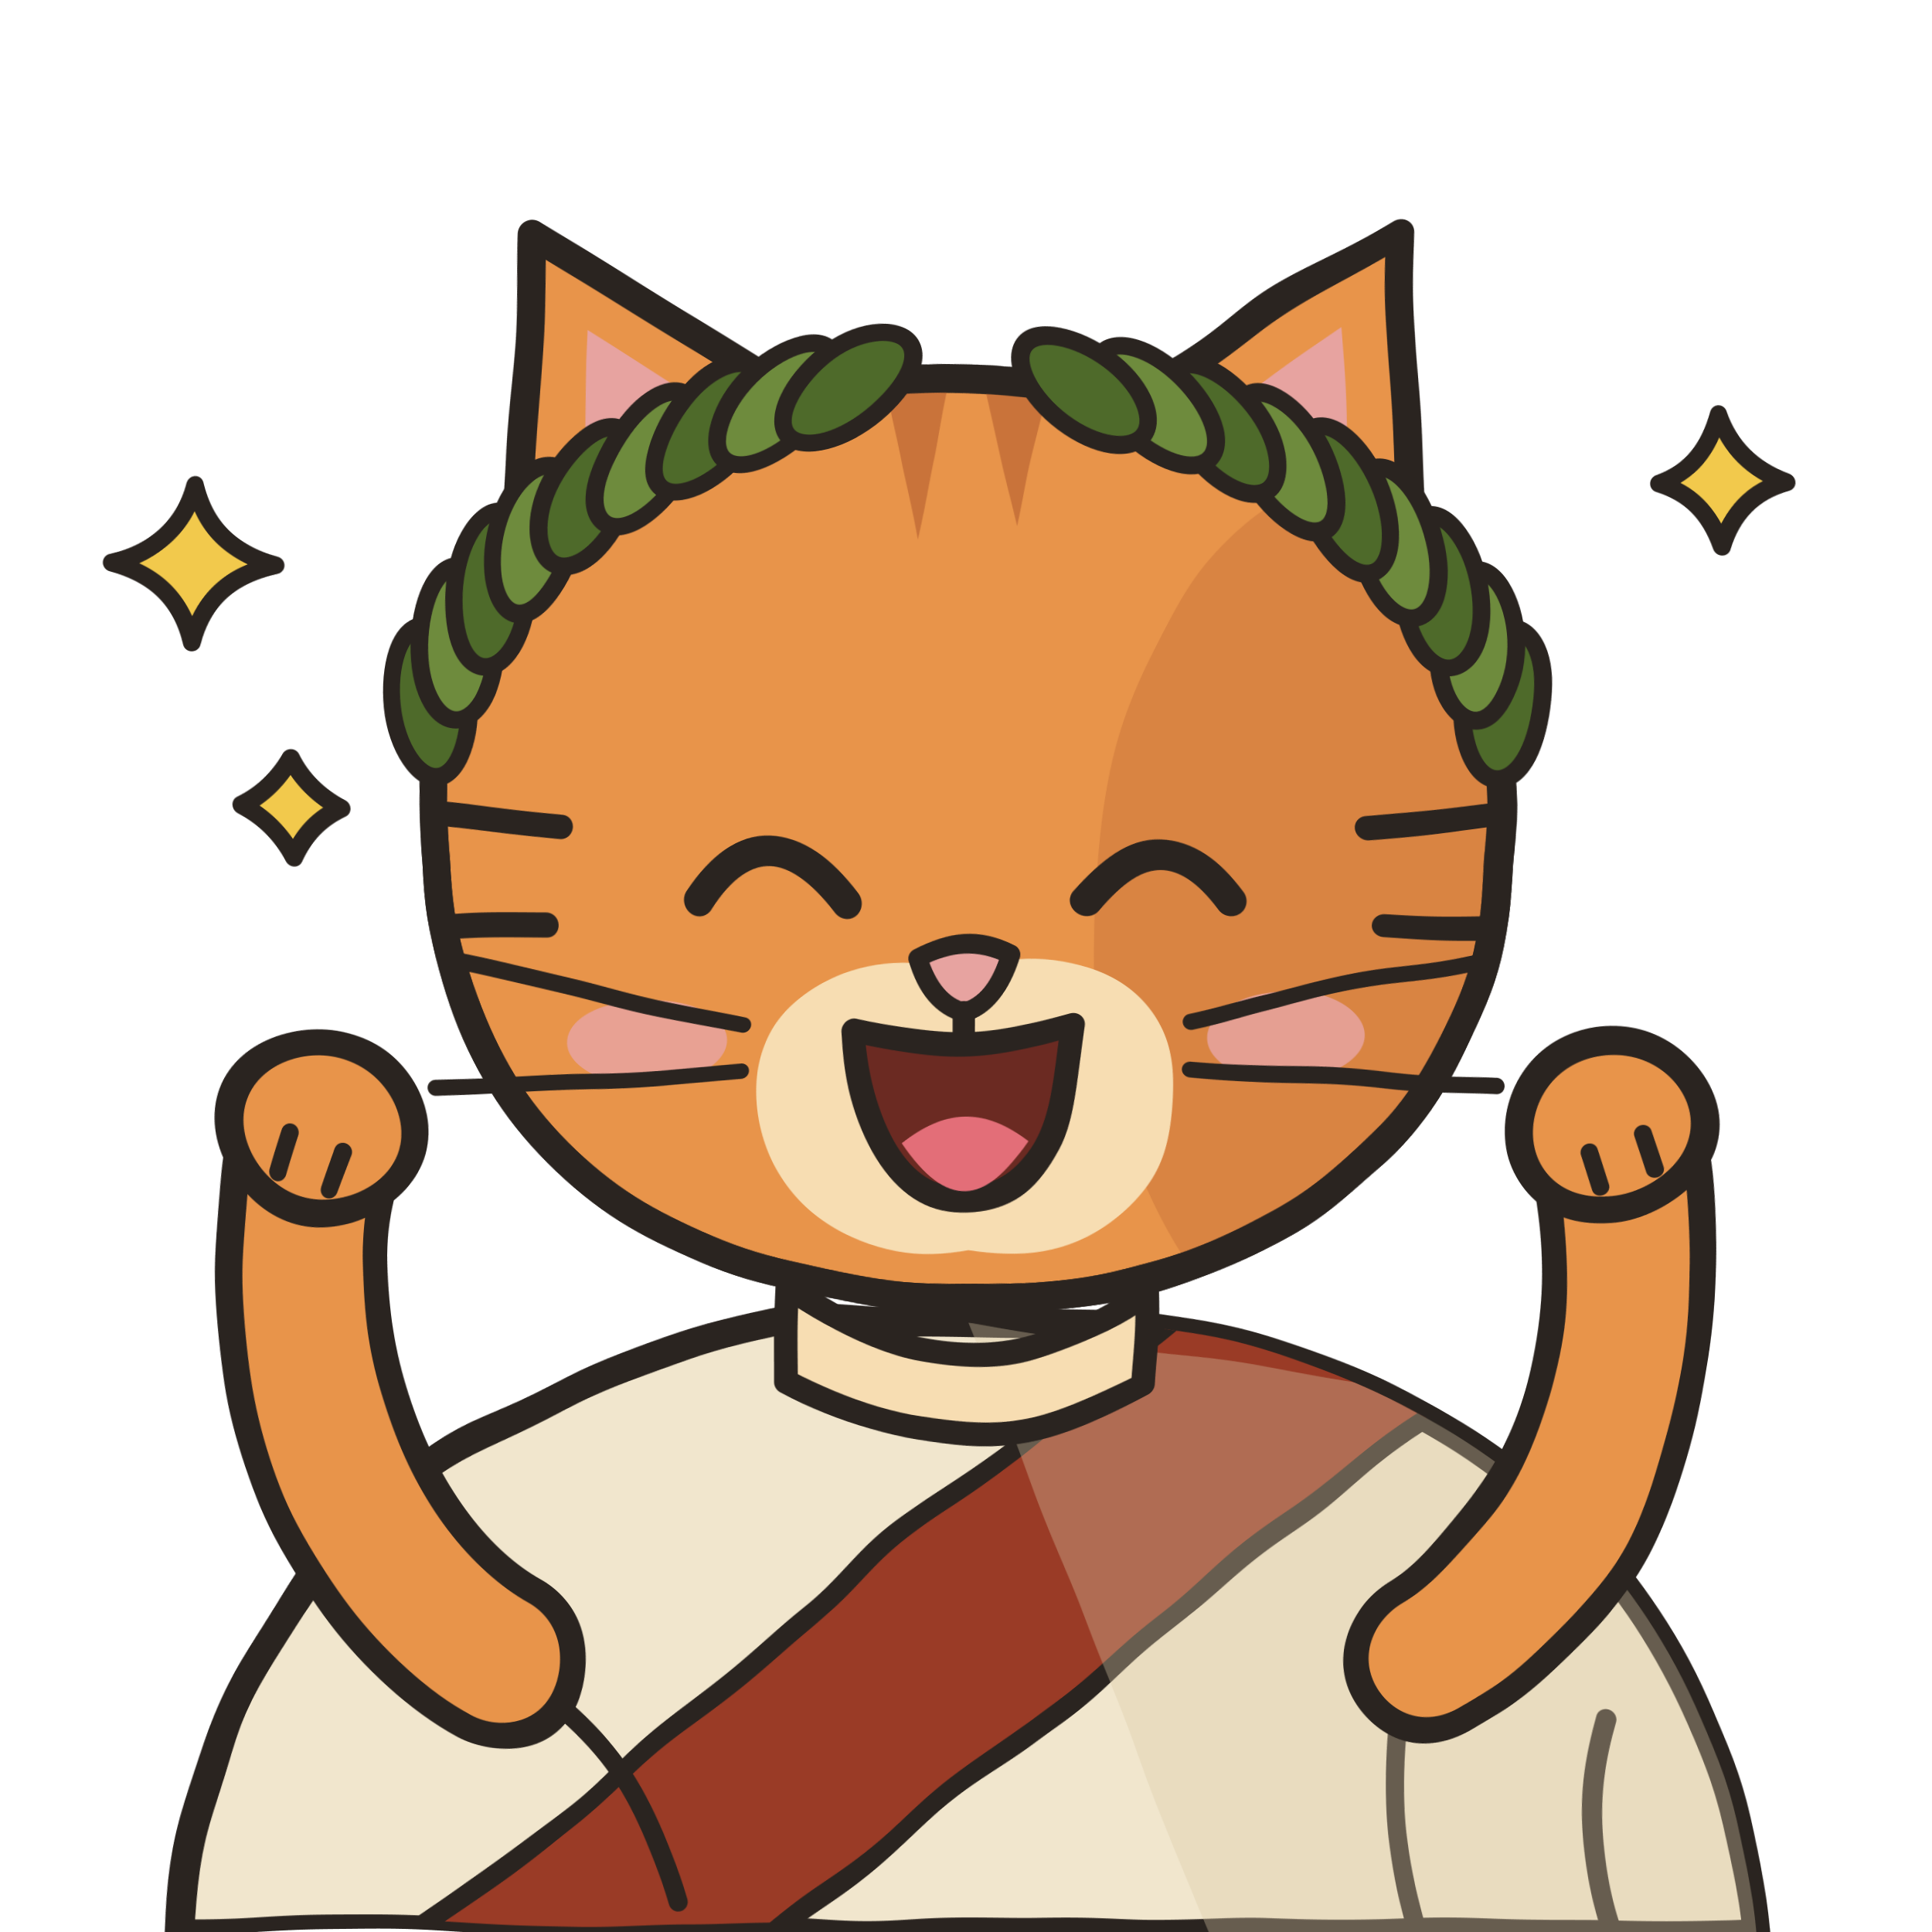
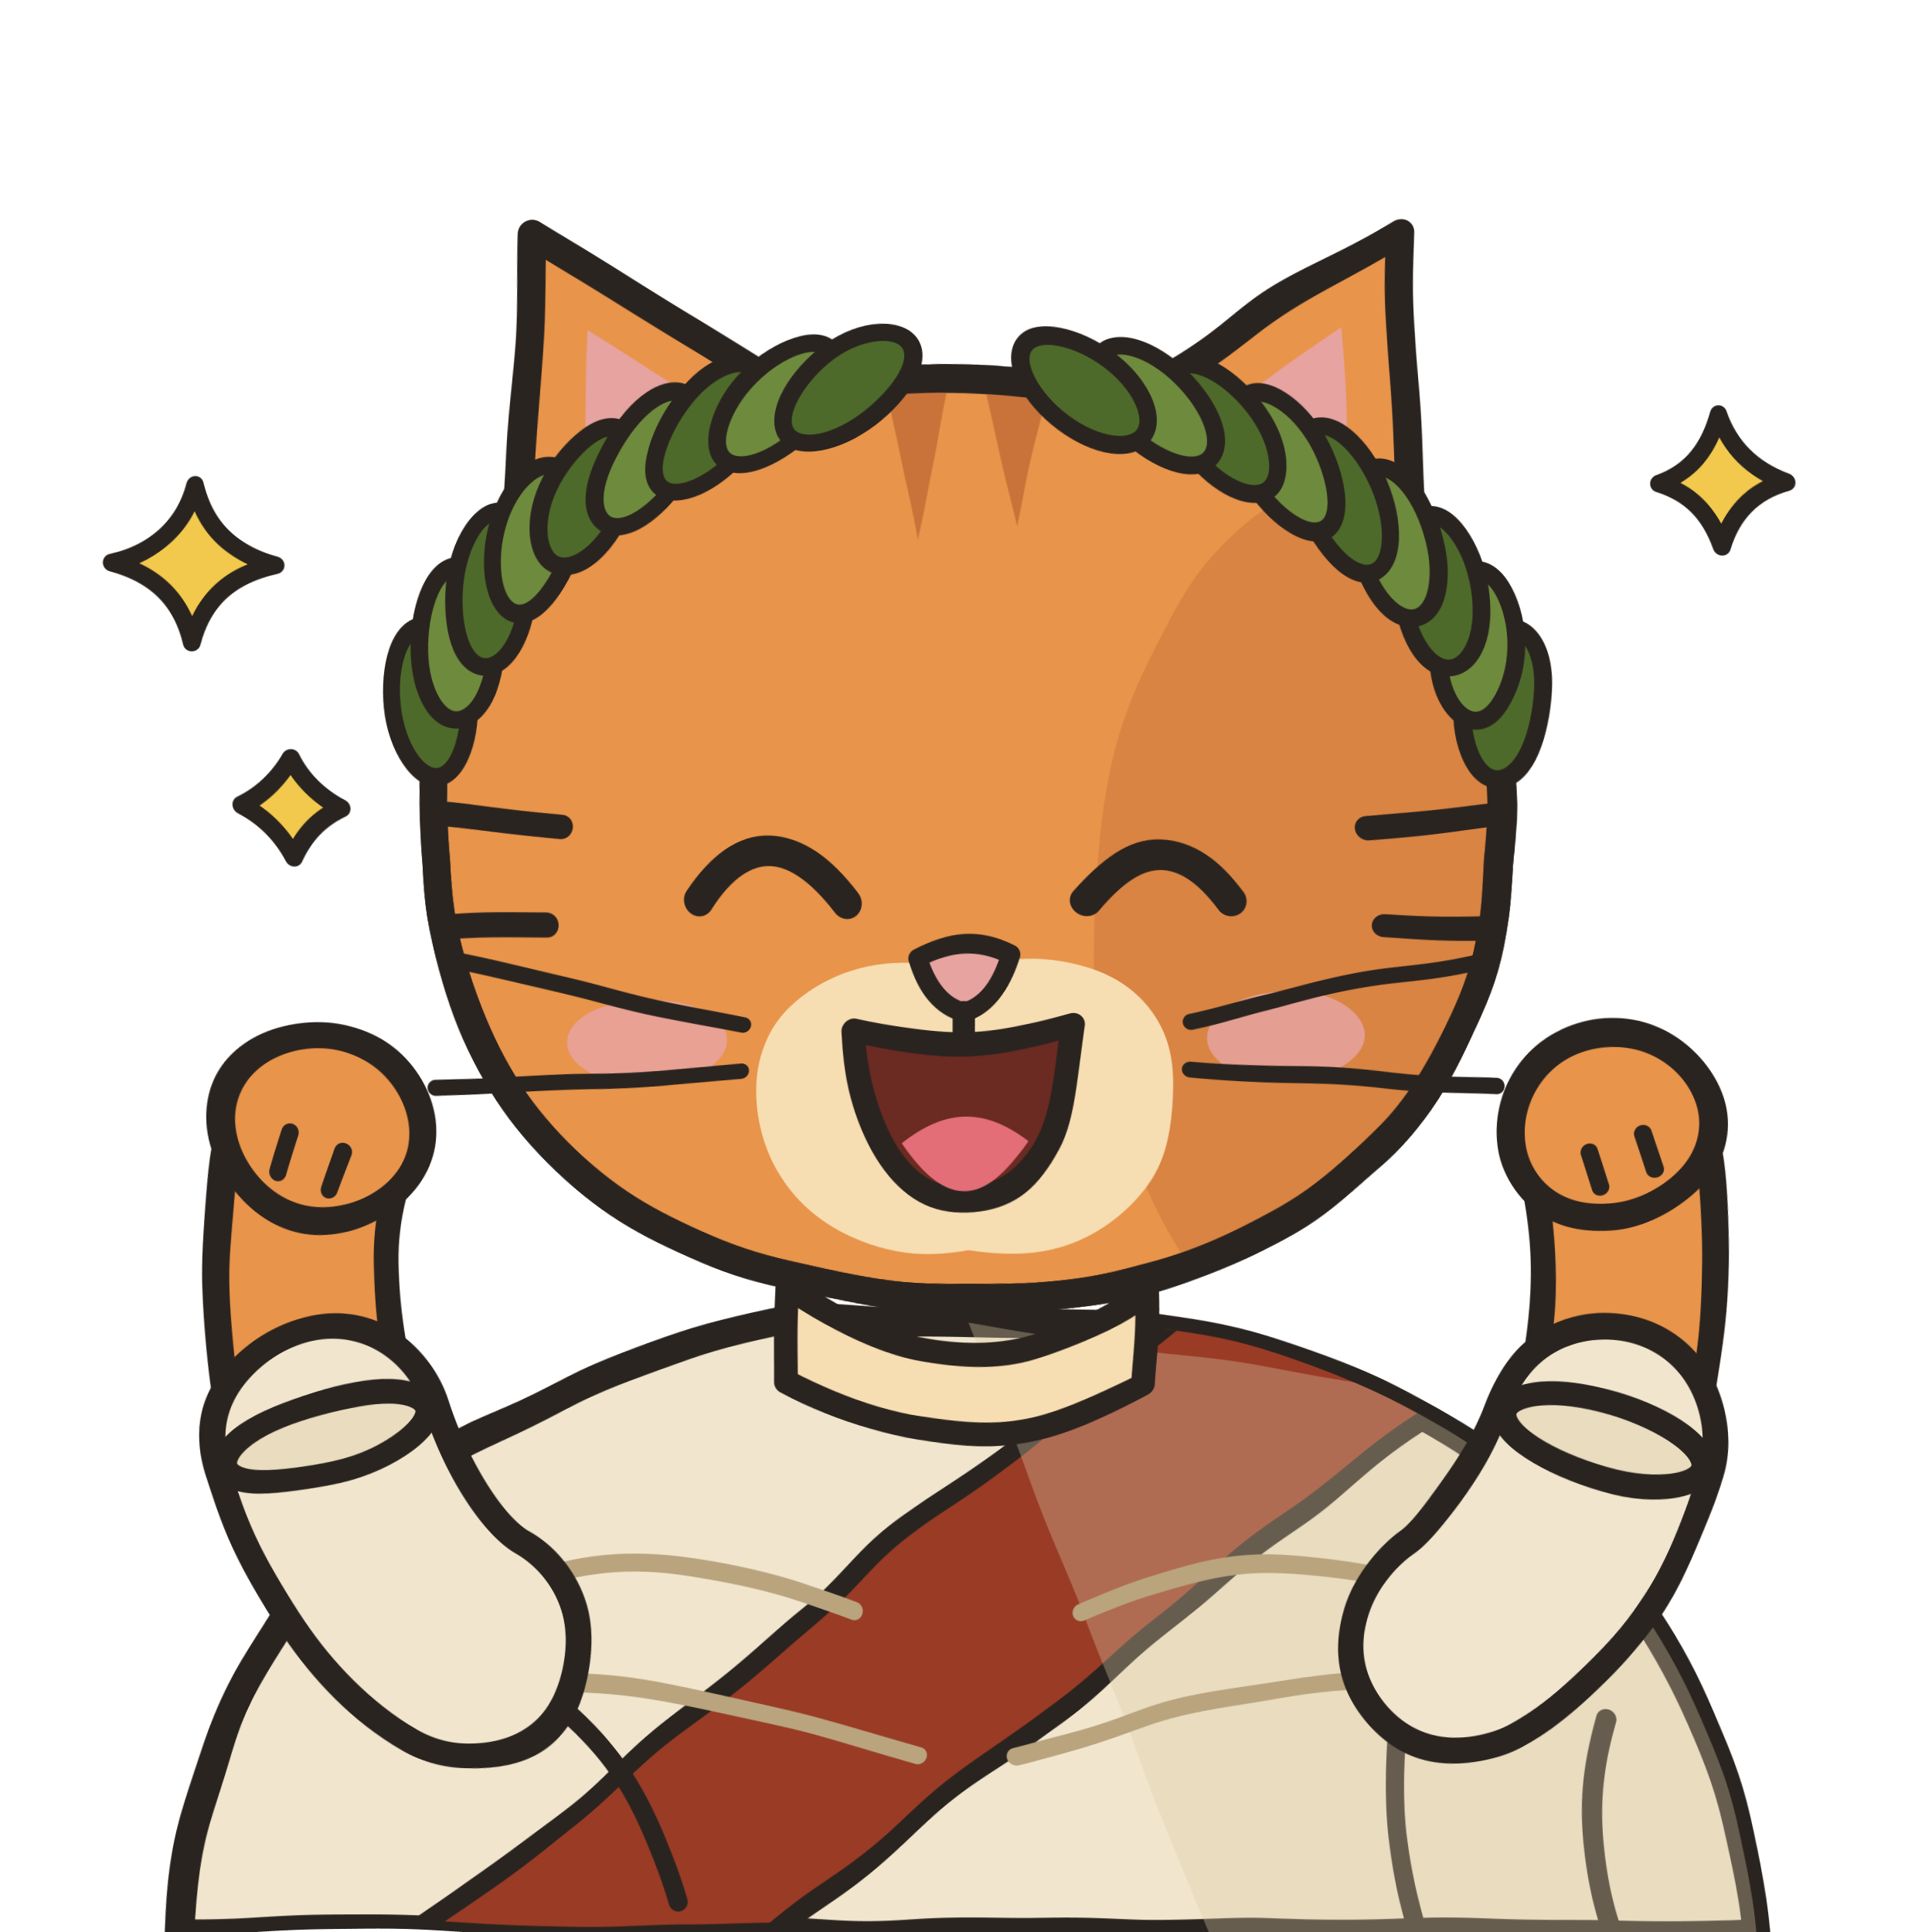
<svg xmlns="http://www.w3.org/2000/svg" viewBox="0 0 240 240" width="240" height="240">
  <defs>
    <filter id="rough" x="-5%" y="-5%" width="110%" height="110%">
      <feTurbulence type="fractalNoise" baseFrequency="0.035" numOctaves="2" seed="7" result="n" />
      <feDisplacementMap in="SourceGraphic" in2="n" scale="2.2" />
    </filter>
    <clipPath id="head">
      <path d="M54,96 C50,56 84,36 120,36 C156,36 190,56 186,96 C184,132 156,150 120,150 C84,150 56,132 54,96 Z" />
    </clipPath>
    <clipPath id="body">
      <path d="M22,240 C26,196 58,170 100,164 L140,164 C182,170 214,196 218,240 Z" />
    </clipPath>
  </defs>
  <g filter="url(#rough)">
    <path d="M22,240 C26,196 58,170 100,164 L140,164 C182,170 214,196 218,240 Z" fill="#F1E6CD" stroke="#2A2420" stroke-width="3.6" stroke-linejoin="round" stroke-linecap="round" />
    <g clip-path="url(#body)">
      <path d="M150,160 L190,166 L96,240 L52,240 Z" fill="#9A3B26" stroke="#2A2420" stroke-width="2.4" stroke-linejoin="round" stroke-linecap="round" />
      <path d="M60,206 Q78,214 84,236" fill="none" stroke="#2A2420" stroke-width="2.4" stroke-linecap="round" stroke-linejoin="round" />
      <path d="M178,200 Q170,218 176,240" fill="none" stroke="#2A2420" stroke-width="2.4" stroke-linecap="round" stroke-linejoin="round" />
      <path d="M200,214 Q196,228 200,240" fill="none" stroke="#2A2420" stroke-width="2.4" stroke-linecap="round" stroke-linejoin="round" />
      <path d="M120,164 L220,180 L220,240 L150,240 Z" fill="#D9C9A6" opacity=".35" />
    </g>
    <path d="M98,160 Q120,176 142,160 L142,172 Q120,184 98,172 Z" fill="#F7DDB2" stroke="#2A2420" stroke-width="3" stroke-linejoin="round" stroke-linecap="round" />
+     <path d="M106,200 Q80,190 62,198" fill="none" stroke="#B9A47E" stroke-width="2.2" stroke-linecap="round" stroke-linejoin="round" />
+     <path d="M114,218 Q78,206 56,210" fill="none" stroke="#B9A47E" stroke-width="2.2" stroke-linecap="round" stroke-linejoin="round" />
+     <path d="M134,200 Q160,190 178,198" fill="none" stroke="#B9A47E" stroke-width="2.2" stroke-linecap="round" stroke-linejoin="round" />
+     <path d="M126,218 Q162,206 184,210" fill="none" stroke="#B9A47E" stroke-width="2.2" stroke-linecap="round" stroke-linejoin="round" />
    <g transform="translate(0 11) rotate(0 120 150)">
      <path d="M64,74 L66,18 L108,44 Z" fill="#E8944A" stroke="#2A2420" stroke-width="3.6" stroke-linejoin="round" stroke-linecap="round" />
      <path d="M72,64 L73,30 L98,46 Z" fill="#E7A3A0" />
      <path d="M176,74 L174,18 L132,44 Z" fill="#E8944A" stroke="#2A2420" stroke-width="3.6" stroke-linejoin="round" stroke-linecap="round" />
      <path d="M168,64 L167,30 L142,46 Z" fill="#E7A3A0" />
      <path d="M54,96 C50,56 84,36 120,36 C156,36 190,56 186,96 C184,132 156,150 120,150 C84,150 56,132 54,96 Z" fill="#E8944A" stroke="#2A2420" stroke-width="3.6" stroke-linejoin="round" stroke-linecap="round" />
      <g clip-path="url(#head)">
        <ellipse cx="170" cy="104" rx="34" ry="56" fill="#C9733A" opacity=".5" />
        <path d="M110,36 L114,56 L118,36 Z M122,36 L126,54 L130,36 Z" fill="#C9733A" />
        <path d="M55,90 L70,92" fill="none" stroke="#2A2420" stroke-width="3" stroke-linecap="round" stroke-linejoin="round" />
        <path d="M55,104 L68,104" fill="none" stroke="#2A2420" stroke-width="3" stroke-linecap="round" stroke-linejoin="round" />
        <path d="M185,90 L170,92" fill="none" stroke="#2A2420" stroke-width="3" stroke-linecap="round" stroke-linejoin="round" />
        <path d="M185,104 L172,104" fill="none" stroke="#2A2420" stroke-width="3" stroke-linecap="round" stroke-linejoin="round" />
      </g>
      <path d="M54,96 C50,56 84,36 120,36 C156,36 190,56 186,96 C184,132 156,150 120,150 C84,150 56,132 54,96 Z" fill="none" stroke="#2A2420" stroke-width="3.6" stroke-linejoin="round" stroke-linecap="round" />
      <path d="M94,124 C94,110 108,106 120,110 C132,106 146,110 146,124 C146,140 132,146 120,144 C108,146 94,140 94,124 Z" fill="#F7DDB2" />
      <ellipse cx="53.4" cy="76.1" rx="9.5" ry="4.8" transform="rotate(263.0 53.4 76.1)" fill="#4E6A2A" stroke="#2A2420" stroke-width="2.2" stroke-linejoin="round" stroke-linecap="round" />
      <ellipse cx="56.8" cy="69.0" rx="9.5" ry="4.8" transform="rotate(270.5 56.8 69.0)" fill="#6E8B3D" stroke="#2A2420" stroke-width="2.2" stroke-linejoin="round" stroke-linecap="round" />
      <ellipse cx="61.3" cy="62.4" rx="9.5" ry="4.8" transform="rotate(278.0 61.3 62.4)" fill="#4E6A2A" stroke="#2A2420" stroke-width="2.2" stroke-linejoin="round" stroke-linecap="round" />
      <ellipse cx="66.8" cy="56.3" rx="9.5" ry="4.8" transform="rotate(285.5 66.8 56.3)" fill="#6E8B3D" stroke="#2A2420" stroke-width="2.2" stroke-linejoin="round" stroke-linecap="round" />
      <ellipse cx="73.2" cy="50.9" rx="9.5" ry="4.8" transform="rotate(293.0 73.2 50.9)" fill="#4E6A2A" stroke="#2A2420" stroke-width="2.2" stroke-linejoin="round" stroke-linecap="round" />
      <ellipse cx="80.4" cy="46.2" rx="9.5" ry="4.8" transform="rotate(300.5 80.4 46.2)" fill="#6E8B3D" stroke="#2A2420" stroke-width="2.2" stroke-linejoin="round" stroke-linecap="round" />
      <ellipse cx="88.2" cy="42.3" rx="9.5" ry="4.8" transform="rotate(308.0 88.2 42.3)" fill="#4E6A2A" stroke="#2A2420" stroke-width="2.2" stroke-linejoin="round" stroke-linecap="round" />
      <ellipse cx="96.6" cy="39.3" rx="9.5" ry="4.8" transform="rotate(315.5 96.6 39.3)" fill="#6E8B3D" stroke="#2A2420" stroke-width="2.2" stroke-linejoin="round" stroke-linecap="round" />
      <ellipse cx="105.4" cy="37.3" rx="9.5" ry="4.8" transform="rotate(323.0 105.4 37.3)" fill="#4E6A2A" stroke="#2A2420" stroke-width="2.2" stroke-linejoin="round" stroke-linecap="round" />
      <ellipse cx="186.6" cy="76.1" rx="9.5" ry="4.8" transform="rotate(457.0 186.6 76.1)" fill="#4E6A2A" stroke="#2A2420" stroke-width="2.2" stroke-linejoin="round" stroke-linecap="round" />
      <ellipse cx="183.2" cy="69.0" rx="9.5" ry="4.8" transform="rotate(449.5 183.2 69.0)" fill="#6E8B3D" stroke="#2A2420" stroke-width="2.2" stroke-linejoin="round" stroke-linecap="round" />
      <ellipse cx="178.7" cy="62.4" rx="9.5" ry="4.8" transform="rotate(442.0 178.7 62.4)" fill="#4E6A2A" stroke="#2A2420" stroke-width="2.2" stroke-linejoin="round" stroke-linecap="round" />
      <ellipse cx="173.2" cy="56.3" rx="9.5" ry="4.8" transform="rotate(434.5 173.2 56.3)" fill="#6E8B3D" stroke="#2A2420" stroke-width="2.2" stroke-linejoin="round" stroke-linecap="round" />
      <ellipse cx="166.8" cy="50.9" rx="9.5" ry="4.8" transform="rotate(427.0 166.8 50.9)" fill="#4E6A2A" stroke="#2A2420" stroke-width="2.2" stroke-linejoin="round" stroke-linecap="round" />
      <ellipse cx="159.6" cy="46.2" rx="9.5" ry="4.8" transform="rotate(419.5 159.6 46.2)" fill="#6E8B3D" stroke="#2A2420" stroke-width="2.2" stroke-linejoin="round" stroke-linecap="round" />
      <ellipse cx="151.8" cy="42.3" rx="9.5" ry="4.8" transform="rotate(412.0 151.8 42.3)" fill="#4E6A2A" stroke="#2A2420" stroke-width="2.2" stroke-linejoin="round" stroke-linecap="round" />
      <ellipse cx="143.4" cy="39.3" rx="9.5" ry="4.8" transform="rotate(404.5 143.4 39.3)" fill="#6E8B3D" stroke="#2A2420" stroke-width="2.2" stroke-linejoin="round" stroke-linecap="round" />
      <ellipse cx="134.6" cy="37.3" rx="9.5" ry="4.8" transform="rotate(397.0 134.6 37.3)" fill="#4E6A2A" stroke="#2A2420" stroke-width="2.2" stroke-linejoin="round" stroke-linecap="round" />
      <path d="M87,101 Q96,89 105,101" fill="none" stroke="#2A2420" stroke-width="3.8" stroke-linecap="round" stroke-linejoin="round" />
      <path d="M135,101 Q144,89 153,101" fill="none" stroke="#2A2420" stroke-width="3.8" stroke-linecap="round" stroke-linejoin="round" />
-       <ellipse cx="80" cy="118" rx="10" ry="5.5" fill="#E7A3A0" opacity=".85" />
-       <ellipse cx="160" cy="118" rx="10" ry="5.5" fill="#E7A3A0" opacity=".85" />
+       <ellipse cx="80" cy="118" rx="10" ry="5.5" fill="#E7A3A0" opacity="0.85" />
+       <ellipse cx="160" cy="118" rx="10" ry="5.5" fill="#E7A3A0" opacity="0.85" />
      <path d="M114,108 Q120,105 126,108 Q124,114 120,115 Q116,114 114,108 Z" fill="#E7A3A0" stroke="#2A2420" stroke-width="2.4" stroke-linejoin="round" stroke-linecap="round" />
      <path d="M120,115 L120,118" fill="none" stroke="#2A2420" stroke-width="2.8" stroke-linecap="round" stroke-linejoin="round" />
      <path d="M106,117 Q120,121 134,117 Q132,138 120,138 Q108,138 106,117 Z" fill="#6B2A22" stroke="#2A2420" stroke-width="3" stroke-linejoin="round" stroke-linecap="round" />
      <path d="M112,131 Q120,125 128,131 Q124,137 120,137 Q116,137 112,131 Z" fill="#E36E78" />
      <path d="M92,116 L56,108" fill="none" stroke="#2A2420" stroke-width="2" stroke-linecap="round" stroke-linejoin="round" />
      <path d="M92,122 L54,124" fill="none" stroke="#2A2420" stroke-width="2" stroke-linecap="round" stroke-linejoin="round" />
      <path d="M148,116 L184,108" fill="none" stroke="#2A2420" stroke-width="2" stroke-linecap="round" stroke-linejoin="round" />
      <path d="M148,122 L186,124" fill="none" stroke="#2A2420" stroke-width="2" stroke-linecap="round" stroke-linejoin="round" />
    </g>
-     <path d="M62,206 C44,196 32,166 40,140" fill="none" stroke="#2A2420" stroke-width="22.0" stroke-linecap="round" />
-     <path d="M62,206 C44,196 32,166 40,140" fill="none" stroke="#E8944A" stroke-width="15.5" stroke-linecap="round" />
+     <path d="M40.8,178.8 C37.0,167.0 36.0,153.0 40.0,140.0" fill="none" stroke="#2A2420" stroke-width="25.0" stroke-linecap="round" />
+     <path d="M40.8,178.8 C37.0,167.0 36.0,153.0 40.0,140.0" fill="none" stroke="#E8944A" stroke-width="18.5" stroke-linecap="round" />
+     <path d="M58.0,204.0 C51.0,200.0 44.5,190.5 40.8,178.8" fill="none" stroke="#2A2420" stroke-width="31.5" stroke-linecap="round" />
+     <path d="M58.0,204.0 C51.0,200.0 44.5,190.5 40.8,178.8" fill="none" stroke="#F1E6CD" stroke-width="25" stroke-linecap="round" />
+     <ellipse cx="40.8" cy="178.8" rx="13" ry="4.6" transform="rotate(-16.9 40.8 178.8)" fill="#E9DCBF" stroke="#2A2420" stroke-width="3" stroke-linejoin="round" stroke-linecap="round" />
    <g transform="rotate(20 40 140)">
-       <ellipse cx="40" cy="140" rx="11.5" ry="10.58" fill="#E8944A" stroke="#2A2420" stroke-width="3.4" stroke-linejoin="round" stroke-linecap="round" />
+       <ellipse cx="40" cy="140" rx="12.5" ry="11.5" fill="#E8944A" stroke="#2A2420" stroke-width="3.4" stroke-linejoin="round" stroke-linecap="round" />
      <path d="M36.5,142 L36.5,147" fill="none" stroke="#2A2420" stroke-width="2.2" stroke-linecap="round" stroke-linejoin="round" />
      <path d="M43.5,142 L43.5,147" fill="none" stroke="#2A2420" stroke-width="2.2" stroke-linecap="round" stroke-linejoin="round" />
    </g>
-     <path d="M178,206 C196,196 208,166 200,140" fill="none" stroke="#2A2420" stroke-width="22.0" stroke-linecap="round" />
-     <path d="M178,206 C196,196 208,166 200,140" fill="none" stroke="#E8944A" stroke-width="15.5" stroke-linecap="round" />
+     <path d="M199.2,178.8 C203.0,167.0 204.0,153.0 200.0,140.0" fill="none" stroke="#2A2420" stroke-width="25.0" stroke-linecap="round" />
+     <path d="M199.2,178.8 C203.0,167.0 204.0,153.0 200.0,140.0" fill="none" stroke="#E8944A" stroke-width="18.5" stroke-linecap="round" />
+     <path d="M182.0,204.0 C189.0,200.0 195.5,190.5 199.2,178.8" fill="none" stroke="#2A2420" stroke-width="31.5" stroke-linecap="round" />
+     <path d="M182.0,204.0 C189.0,200.0 195.5,190.5 199.2,178.8" fill="none" stroke="#F1E6CD" stroke-width="25" stroke-linecap="round" />
+     <ellipse cx="199.2" cy="178.8" rx="13" ry="4.6" transform="rotate(16.9 199.2 178.8)" fill="#E9DCBF" stroke="#2A2420" stroke-width="3" stroke-linejoin="round" stroke-linecap="round" />
    <g transform="rotate(-20 200 140)">
-       <ellipse cx="200" cy="140" rx="11.5" ry="10.58" fill="#E8944A" stroke="#2A2420" stroke-width="3.4" stroke-linejoin="round" stroke-linecap="round" />
+       <ellipse cx="200" cy="140" rx="12.5" ry="11.5" fill="#E8944A" stroke="#2A2420" stroke-width="3.4" stroke-linejoin="round" stroke-linecap="round" />
      <path d="M196.5,142 L196.5,147" fill="none" stroke="#2A2420" stroke-width="2.2" stroke-linecap="round" stroke-linejoin="round" />
      <path d="M203.5,142 L203.5,147" fill="none" stroke="#2A2420" stroke-width="2.2" stroke-linecap="round" stroke-linejoin="round" />
    </g>
    <path d="M24,60 Q26,68 34,70 Q26,72 24,80 Q22,72 14,70 Q22,68 24,60 Z" fill="#F2C94C" stroke="#2A2420" stroke-width="2.2" stroke-linejoin="round" stroke-linecap="round" />
    <path d="M214,52 Q216,58 222,60 Q216,62 214,68 Q212,62 206,60 Q212,58 214,52 Z" fill="#F2C94C" stroke="#2A2420" stroke-width="2.2" stroke-linejoin="round" stroke-linecap="round" />
    <path d="M36,94 Q38,98 42,100 Q38,102 36,106 Q34,102 30,100 Q34,98 36,94 Z" fill="#F2C94C" stroke="#2A2420" stroke-width="2.2" stroke-linejoin="round" stroke-linecap="round" />
  </g>
</svg>
